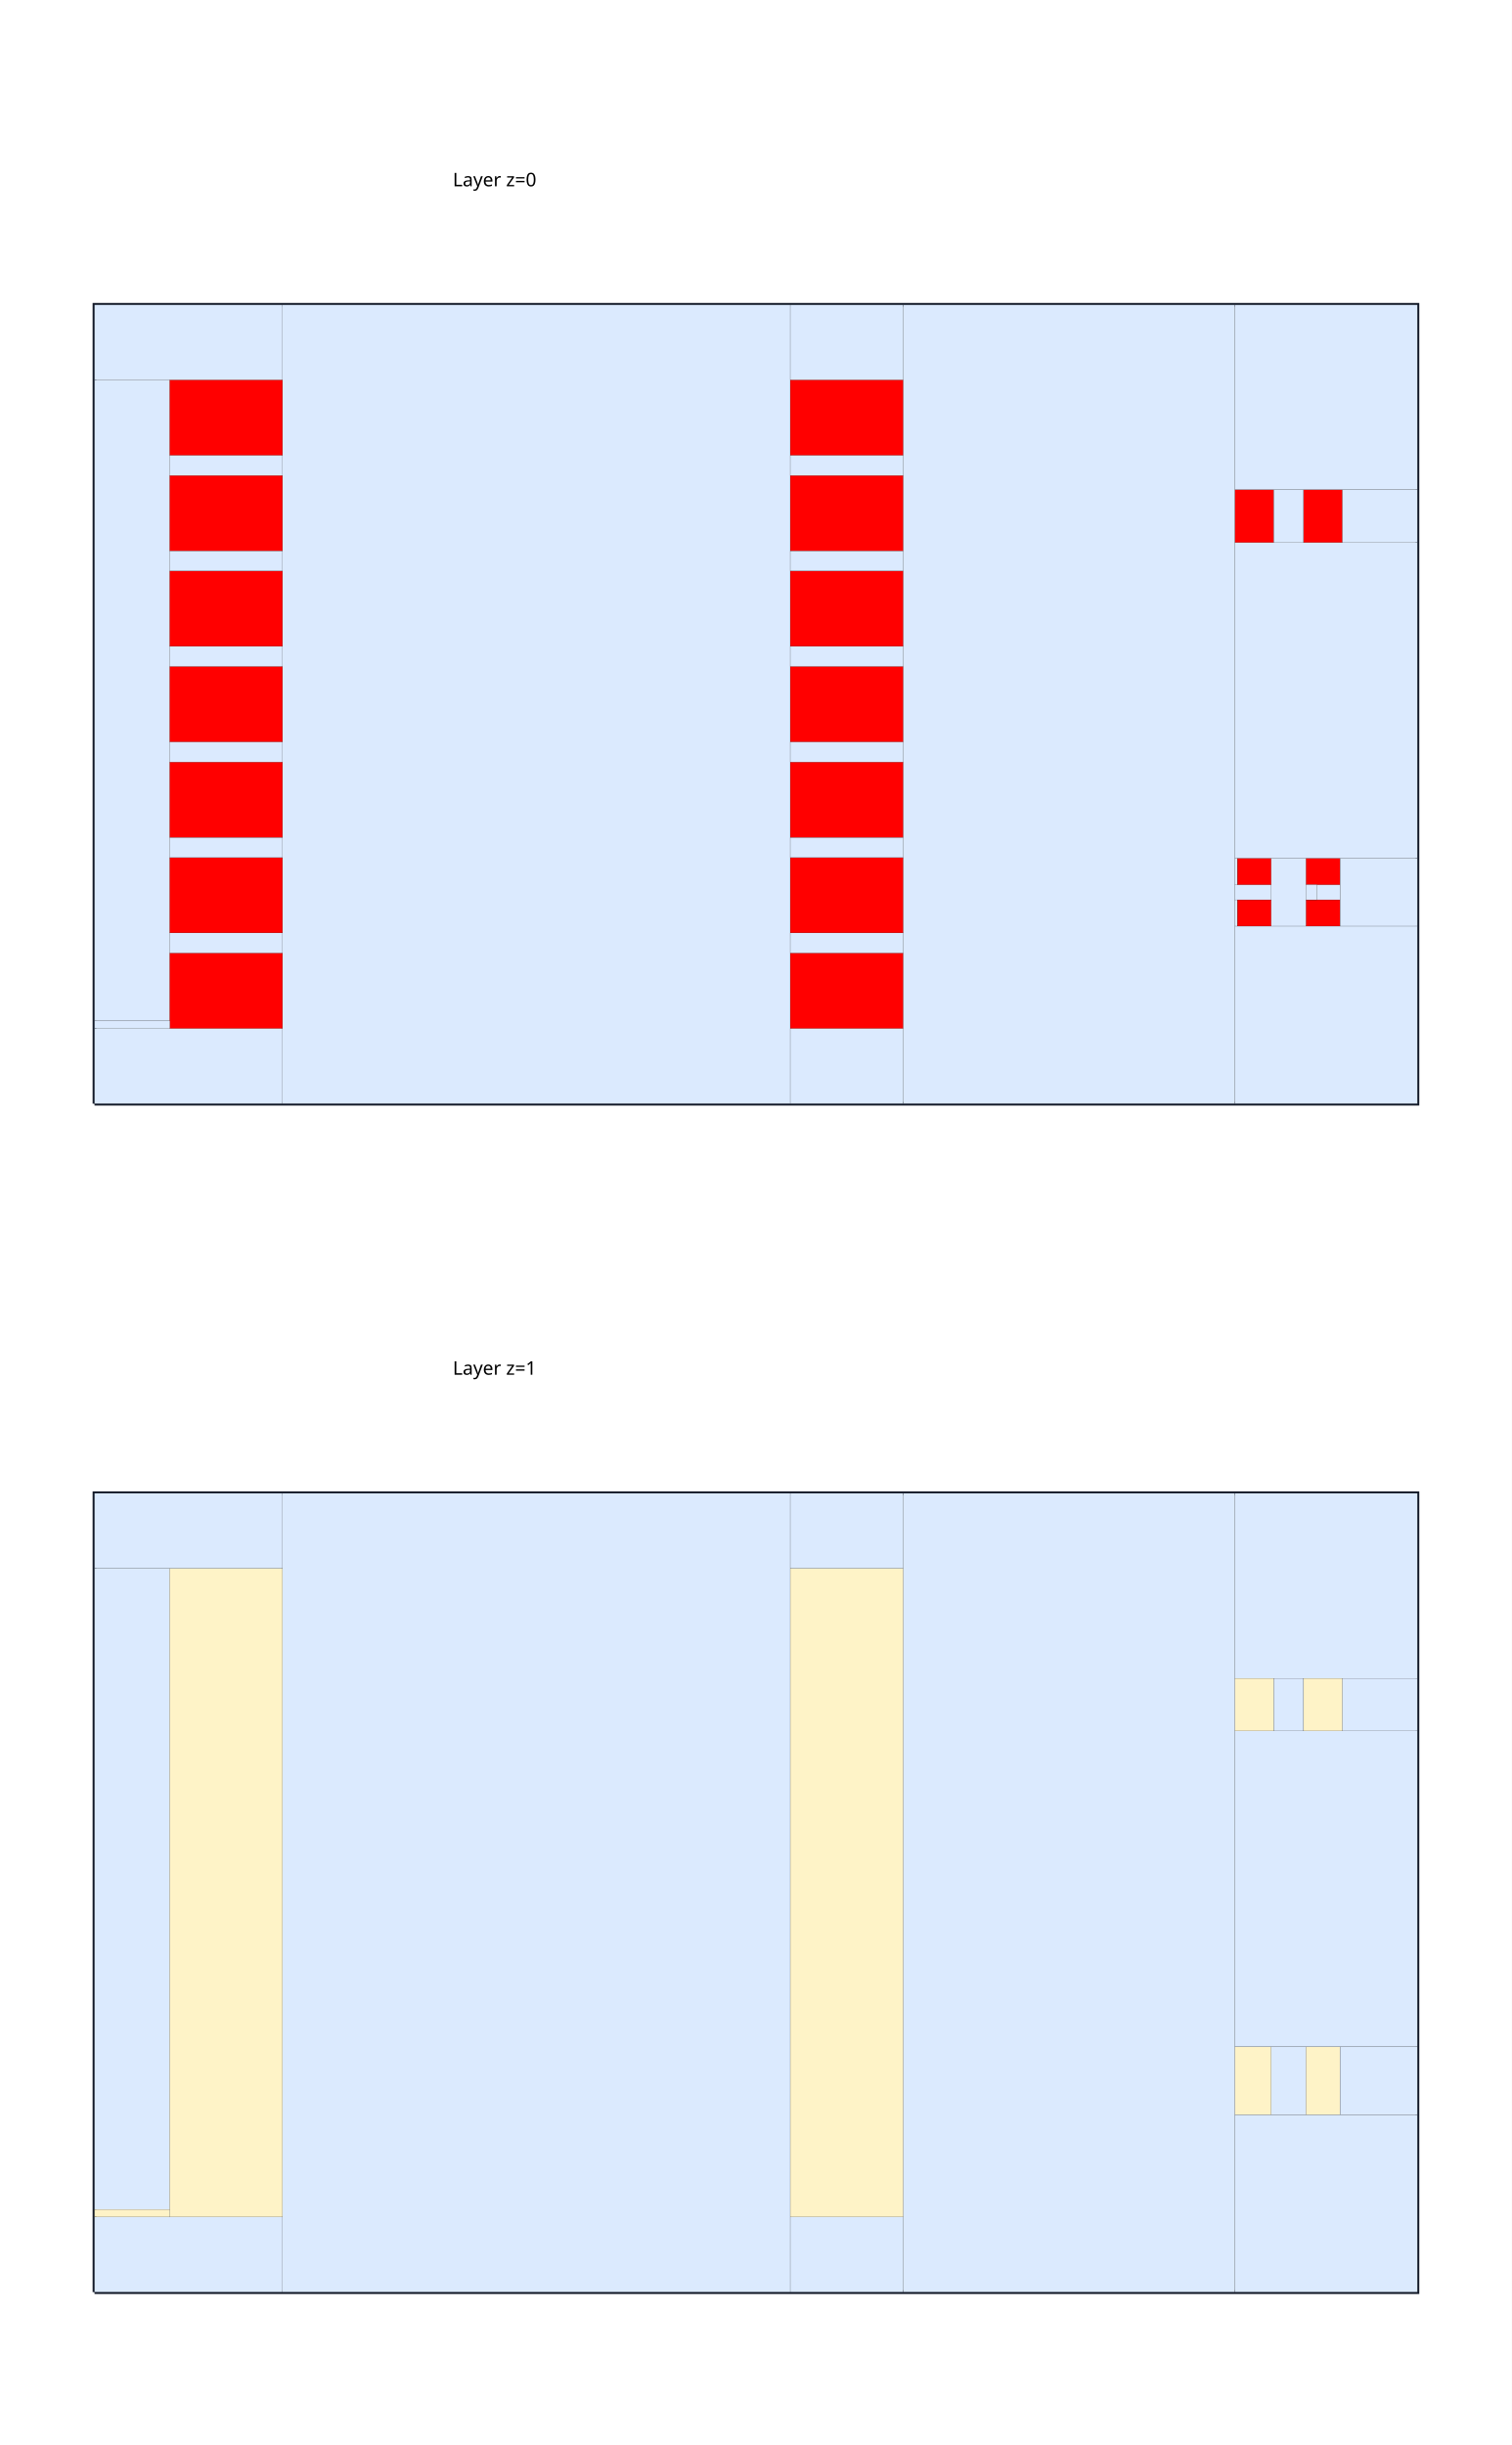
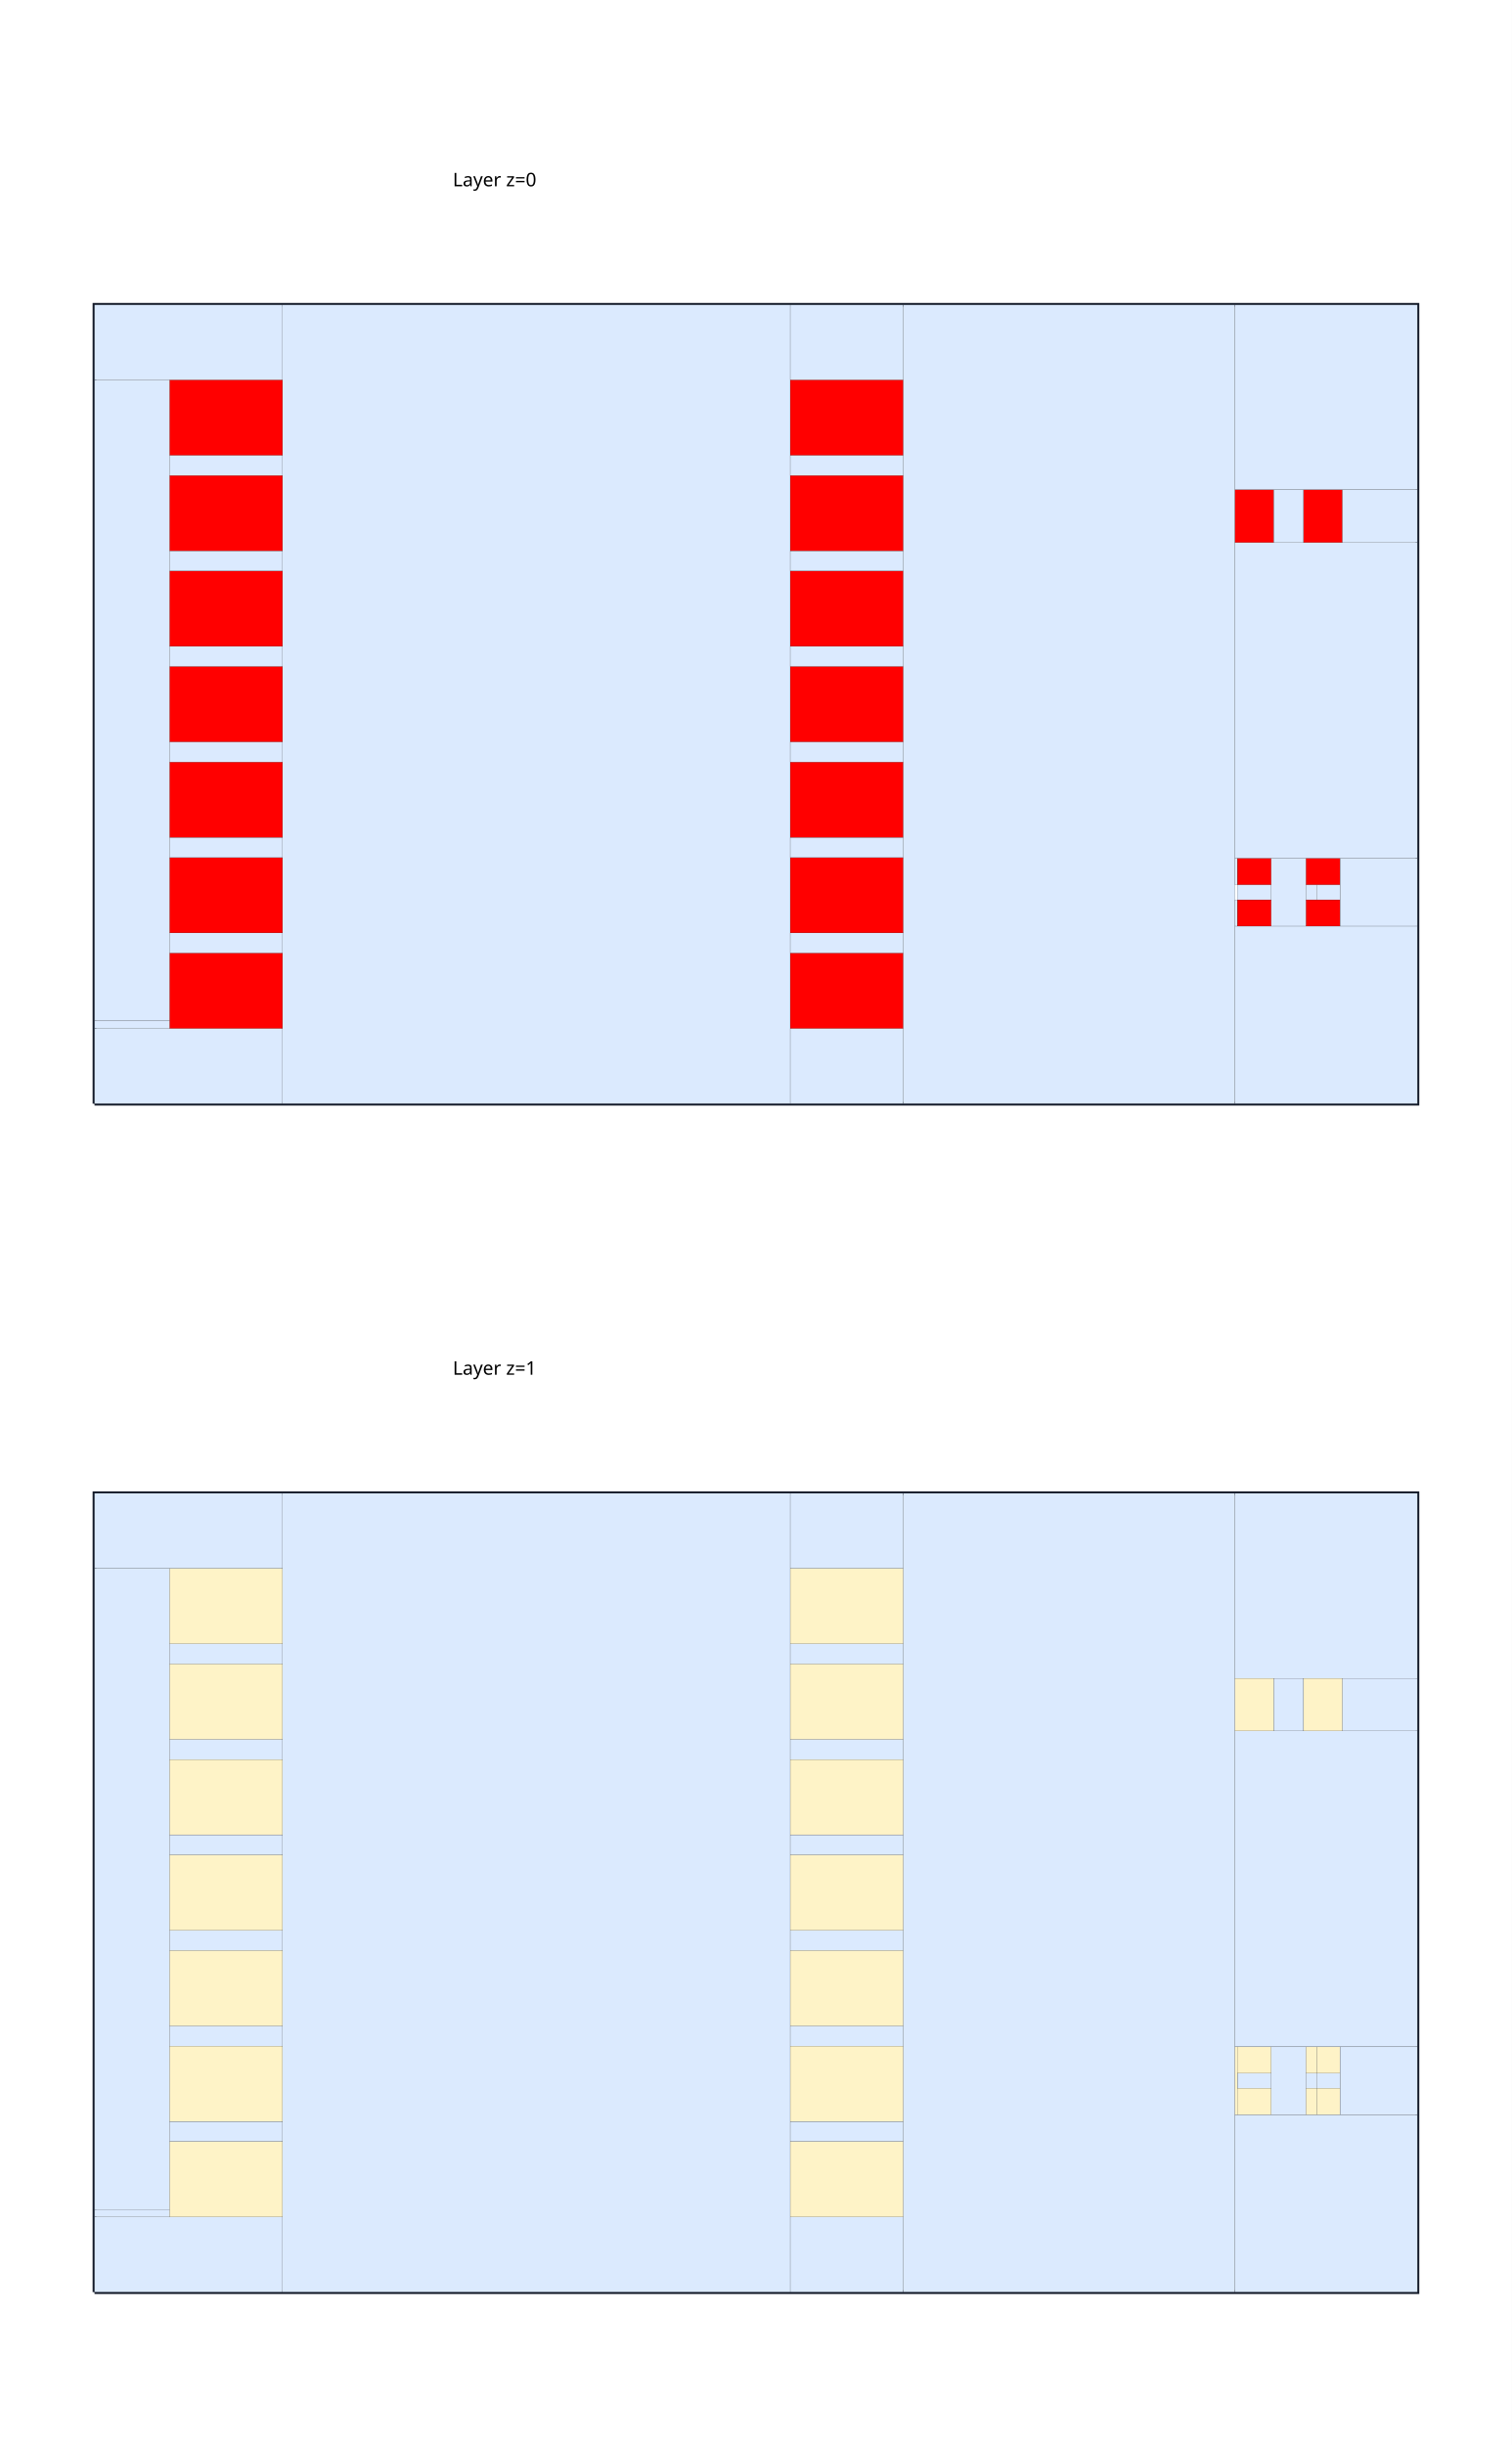
<svg xmlns="http://www.w3.org/2000/svg" width="640" height="1035" viewBox="0 0 640 1035">
  <rect width="100%" height="100%" fill="white" />
  <g>
    <polyline data-points="-11.749999999999998,-10.620000000000001 23.424999999999997,-10.620000000000001 23.424999999999997,10.620000000000001 -11.749999999999998,10.620000000000001 -11.749999999999998,-10.620000000000001" data-type="line" data-label="bounds" points="40,467.192 600,467.192 600,129.042 40,129.042 40,467.192" fill="none" stroke="#111827" stroke-width="1.592" />
  </g>
  <g>
    <polyline data-points="-11.749999999999998,-42.22 23.424999999999997,-42.22 23.424999999999997,-20.98 -11.749999999999998,-20.98 -11.749999999999998,-42.22" data-type="line" data-label="bounds" points="40,970.276 600,970.276 600,632.127 40,632.127 40,970.276" fill="none" stroke="#111827" stroke-width="1.592" />
  </g>
  <g>
    <rect data-type="rect" data-label="node" data-x="0" data-y="0" x="119.602" y="129.042" width="214.925" height="338.149" fill="#dbeafe" stroke="black" stroke-width="0.063" />
  </g>
  <g>
    <rect data-type="rect" data-label="node" data-x="14.1625" data-y="0" x="382.289" y="129.042" width="140.498" height="338.149" fill="#dbeafe" stroke="black" stroke-width="0.063" />
  </g>
  <g>
    <rect data-type="rect" data-label="node" data-x="21" data-y="-8.260017999999999" x="522.786" y="392.048" width="77.214" height="75.144" fill="#dbeafe" stroke="black" stroke-width="0.063" />
  </g>
  <g>
    <rect data-type="rect" data-label="node" data-x="21" data-y="0.1000179999999995" x="522.786" y="229.659" width="77.214" height="133.731" fill="#dbeafe" stroke="black" stroke-width="0.063" />
  </g>
  <g>
    <rect data-type="rect" data-label="node" data-x="21" data-y="8.16" x="522.786" y="129.042" width="77.214" height="78.328" fill="#dbeafe" stroke="black" stroke-width="0.063" />
  </g>
  <g>
    <rect data-type="rect" data-label="node" data-x="-9.25" data-y="9.62" x="40" y="129.042" width="79.602" height="31.841" fill="#dbeafe" stroke="black" stroke-width="0.063" />
  </g>
  <g>
    <rect data-type="rect" data-label="node" data-x="8.25" data-y="9.62" x="334.527" y="129.042" width="47.761" height="31.841" fill="#dbeafe" stroke="black" stroke-width="0.063" />
  </g>
  <g>
    <rect data-type="rect" data-label="node" data-x="-9.25" data-y="-9.62" x="40" y="435.351" width="79.602" height="31.841" fill="#dbeafe" stroke="black" stroke-width="0.063" />
  </g>
  <g>
    <rect data-type="rect" data-label="node" data-x="-10.75" data-y="0.09921950000000024" x="40" y="160.883" width="31.841" height="271.308" fill="#dbeafe" stroke="black" stroke-width="0.063" />
  </g>
  <g>
    <rect data-type="rect" data-label="node" data-x="8.25" data-y="-9.62" x="334.527" y="435.351" width="47.761" height="31.841" fill="#dbeafe" stroke="black" stroke-width="0.063" />
  </g>
  <g>
    <rect data-type="rect" data-label="node" data-x="20" data-y="-5" x="538.069" y="363.39" width="14.807" height="28.658" fill="#dbeafe" stroke="black" stroke-width="0.063" />
  </g>
  <g>
    <rect data-type="rect" data-label="node" data-x="20" data-y="5" x="539.104" y="207.371" width="12.736" height="22.289" fill="#dbeafe" stroke="black" stroke-width="0.063" />
  </g>
  <g>
    <rect data-type="rect" data-label="node" data-x="22.395016999999996" data-y="-5" x="567.205" y="363.39" width="32.795" height="28.658" fill="#dbeafe" stroke="black" stroke-width="0.063" />
  </g>
  <g>
    <rect data-type="rect" data-label="node" data-x="22.425" data-y="5" x="568.159" y="207.371" width="31.841" height="22.289" fill="#dbeafe" stroke="black" stroke-width="0.063" />
  </g>
  <g>
    <rect data-type="rect" data-label="node" data-x="-8.25" data-y="-6.35" x="71.841" y="394.913" width="47.761" height="8.597" fill="#dbeafe" stroke="black" stroke-width="0.063" />
  </g>
  <g>
    <rect data-type="rect" data-label="node" data-x="-8.25" data-y="-3.81" x="71.841" y="354.475" width="47.761" height="8.597" fill="#dbeafe" stroke="black" stroke-width="0.063" />
  </g>
  <g>
    <rect data-type="rect" data-label="node" data-x="-8.25" data-y="-1.27" x="71.841" y="314.037" width="47.761" height="8.597" fill="#dbeafe" stroke="black" stroke-width="0.063" />
  </g>
  <g>
    <rect data-type="rect" data-label="node" data-x="-8.25" data-y="1.27" x="71.841" y="273.6" width="47.761" height="8.597" fill="#dbeafe" stroke="black" stroke-width="0.063" />
  </g>
  <g>
    <rect data-type="rect" data-label="node" data-x="-8.25" data-y="3.81" x="71.841" y="233.162" width="47.761" height="8.597" fill="#dbeafe" stroke="black" stroke-width="0.063" />
  </g>
  <g>
    <rect data-type="rect" data-label="node" data-x="-8.25" data-y="6.35" x="71.841" y="192.724" width="47.761" height="8.597" fill="#dbeafe" stroke="black" stroke-width="0.063" />
  </g>
  <g>
    <rect data-type="rect" data-label="node" data-x="8.25" data-y="-6.35" x="334.527" y="394.913" width="47.761" height="8.597" fill="#dbeafe" stroke="black" stroke-width="0.063" />
  </g>
  <g>
    <rect data-type="rect" data-label="node" data-x="8.25" data-y="-3.81" x="334.527" y="354.475" width="47.761" height="8.597" fill="#dbeafe" stroke="black" stroke-width="0.063" />
  </g>
  <g>
    <rect data-type="rect" data-label="node" data-x="8.25" data-y="-1.27" x="334.527" y="314.037" width="47.761" height="8.597" fill="#dbeafe" stroke="black" stroke-width="0.063" />
  </g>
  <g>
    <rect data-type="rect" data-label="node" data-x="8.25" data-y="1.27" x="334.527" y="273.6" width="47.761" height="8.597" fill="#dbeafe" stroke="black" stroke-width="0.063" />
  </g>
  <g>
    <rect data-type="rect" data-label="node" data-x="8.25" data-y="3.81" x="334.527" y="233.162" width="47.761" height="8.597" fill="#dbeafe" stroke="black" stroke-width="0.063" />
  </g>
  <g>
    <rect data-type="rect" data-label="node" data-x="8.25" data-y="6.35" x="334.527" y="192.724" width="47.761" height="8.597" fill="#dbeafe" stroke="black" stroke-width="0.063" />
  </g>
  <g>
-     <rect data-type="rect" data-label="node" data-x="19.054982" data-y="-5.0000005000000005" x="522.786" y="374.534" width="15.283" height="6.369" fill="#dbeafe" stroke="black" stroke-width="0.063" />
+     <rect data-type="rect" data-label="node" data-x="19.084964950000007" data-y="-5.0000005000000005" x="523.741" y="374.534" width="14.328" height="6.369" fill="#dbeafe" stroke="black" stroke-width="0.063" />
+   </g>
+   <g>
+     <rect data-type="rect" data-label="node" data-x="20.607423499999996" data-y="-5" x="552.876" y="374.534" width="4.534" height="6.369" fill="#dbeafe" stroke="black" stroke-width="0.063" />
  </g>
  <g>
    <rect data-type="rect" data-label="node" data-x="21.057422499999998" data-y="-5.0000005000000005" x="557.41" y="374.534" width="9.795" height="6.369" fill="#dbeafe" stroke="black" stroke-width="0.063" />
  </g>
  <g>
+     <rect data-type="rect" data-label="node" data-x="-10.75" data-y="-8.520781" x="40" y="432.192" width="31.841" height="3.159" fill="#dbeafe" stroke="black" stroke-width="0.063" />
+   </g>
+   <g>
    <rect data-type="rect" data-label="node" data-x="-8.25" data-y="7.620000000000001" x="71.841" y="160.883" width="47.761" height="31.841" fill="red" stroke="black" stroke-width="0.063" />
  </g>
  <g>
    <rect data-type="rect" data-label="node" data-x="-8.25" data-y="5.08" x="71.841" y="201.321" width="47.761" height="31.841" fill="red" stroke="black" stroke-width="0.063" />
  </g>
  <g>
    <rect data-type="rect" data-label="node" data-x="-8.25" data-y="2.54" x="71.841" y="241.759" width="47.761" height="31.841" fill="red" stroke="black" stroke-width="0.063" />
  </g>
  <g>
    <rect data-type="rect" data-label="node" data-x="-8.25" data-y="0" x="71.841" y="282.197" width="47.761" height="31.841" fill="red" stroke="black" stroke-width="0.063" />
  </g>
  <g>
    <rect data-type="rect" data-label="node" data-x="-8.25" data-y="-2.54" x="71.841" y="322.634" width="47.761" height="31.841" fill="red" stroke="black" stroke-width="0.063" />
  </g>
  <g>
    <rect data-type="rect" data-label="node" data-x="-8.25" data-y="-5.079999999999999" x="71.841" y="363.072" width="47.761" height="31.841" fill="red" stroke="black" stroke-width="0.063" />
  </g>
  <g>
    <rect data-type="rect" data-label="node" data-x="-8.25" data-y="-7.620000000000001" x="71.841" y="403.51" width="47.761" height="31.841" fill="red" stroke="black" stroke-width="0.063" />
  </g>
  <g>
    <rect data-type="rect" data-label="node" data-x="8.25" data-y="7.620000000000001" x="334.527" y="160.883" width="47.761" height="31.841" fill="red" stroke="black" stroke-width="0.063" />
  </g>
  <g>
    <rect data-type="rect" data-label="node" data-x="8.25" data-y="5.08" x="334.527" y="201.321" width="47.761" height="31.841" fill="red" stroke="black" stroke-width="0.063" />
  </g>
  <g>
    <rect data-type="rect" data-label="node" data-x="8.25" data-y="2.54" x="334.527" y="241.759" width="47.761" height="31.841" fill="red" stroke="black" stroke-width="0.063" />
  </g>
  <g>
    <rect data-type="rect" data-label="node" data-x="8.25" data-y="0" x="334.527" y="282.197" width="47.761" height="31.841" fill="red" stroke="black" stroke-width="0.063" />
  </g>
  <g>
    <rect data-type="rect" data-label="node" data-x="8.25" data-y="-2.54" x="334.527" y="322.634" width="47.761" height="31.841" fill="red" stroke="black" stroke-width="0.063" />
  </g>
  <g>
    <rect data-type="rect" data-label="node" data-x="8.25" data-y="-5.079999999999999" x="334.527" y="363.072" width="47.761" height="31.841" fill="red" stroke="black" stroke-width="0.063" />
  </g>
  <g>
    <rect data-type="rect" data-label="node" data-x="8.25" data-y="-7.620000000000001" x="334.527" y="403.51" width="47.761" height="31.841" fill="red" stroke="black" stroke-width="0.063" />
  </g>
  <g>
    <rect data-type="rect" data-label="node" data-x="19.0875" data-y="5" x="522.786" y="207.371" width="16.318" height="22.289" fill="red" stroke="black" stroke-width="0.063" />
  </g>
  <g>
    <rect data-type="rect" data-label="node" data-x="20.9125" data-y="5" x="551.841" y="207.371" width="16.318" height="22.289" fill="red" stroke="black" stroke-width="0.063" />
  </g>
  <g>
    <rect data-type="rect" data-label="node" data-x="19.08496500000001" data-y="-4.449963000000025" x="523.741" y="363.39" width="14.328" height="11.144" fill="red" stroke="black" stroke-width="0.063" />
  </g>
  <g>
    <rect data-type="rect" data-label="node" data-x="19.08496500000001" data-y="-5.550036999999975" x="523.741" y="380.904" width="14.328" height="11.144" fill="red" stroke="black" stroke-width="0.063" />
  </g>
  <g>
    <rect data-type="rect" data-label="node" data-x="20.91503499999999" data-y="-5.550036999999975" x="552.876" y="380.904" width="14.328" height="11.144" fill="red" stroke="black" stroke-width="0.063" />
  </g>
  <g>
    <rect data-type="rect" data-label="node" data-x="20.91503499999999" data-y="-4.449963000000025" x="552.876" y="363.39" width="14.328" height="11.144" fill="red" stroke="black" stroke-width="0.063" />
  </g>
  <g>
    <rect data-type="rect" data-label="node" data-x="18.604982950000007" data-y="-5.550037" x="522.786" y="380.904" width="0.955" height="11.144" fill="#dbeafe" stroke="black" stroke-width="0.063" />
  </g>
  <g>
    <rect data-type="rect" data-label="node" data-x="18.604982950000007" data-y="-4.4499635" x="522.786" y="363.39" width="0.955" height="11.144" fill="#dbeafe" stroke="black" stroke-width="0.063" />
  </g>
  <g>
-     <rect data-type="rect" data-label="node" data-x="-10.75" data-y="-8.520781" x="40" y="432.192" width="31.841" height="3.159" fill="#dbeafe" stroke="black" stroke-width="0.063" />
-   </g>
-   <g>
-     <rect data-type="rect" data-label="node" data-x="20.607423499999996" data-y="-5" x="552.876" y="374.534" width="4.534" height="6.369" fill="#dbeafe" stroke="black" stroke-width="0.063" />
-   </g>
-   <g>
    <rect data-type="rect" data-label="node" data-x="0" data-y="-31.6" x="119.602" y="632.127" width="214.925" height="338.149" fill="#dbeafe" stroke="black" stroke-width="0.063" />
  </g>
  <g>
    <rect data-type="rect" data-label="node" data-x="14.1625" data-y="-31.6" x="382.289" y="632.127" width="140.498" height="338.149" fill="#dbeafe" stroke="black" stroke-width="0.063" />
  </g>
  <g>
    <rect data-type="rect" data-label="node" data-x="21" data-y="-39.860018" x="522.786" y="895.132" width="77.214" height="75.144" fill="#dbeafe" stroke="black" stroke-width="0.063" />
  </g>
  <g>
    <rect data-type="rect" data-label="node" data-x="21" data-y="-31.499982000000003" x="522.786" y="732.744" width="77.214" height="133.731" fill="#dbeafe" stroke="black" stroke-width="0.063" />
  </g>
  <g>
    <rect data-type="rect" data-label="node" data-x="21" data-y="-23.44" x="522.786" y="632.127" width="77.214" height="78.328" fill="#dbeafe" stroke="black" stroke-width="0.063" />
  </g>
  <g>
    <rect data-type="rect" data-label="node" data-x="-9.25" data-y="-21.980000000000004" x="40" y="632.127" width="79.602" height="31.841" fill="#dbeafe" stroke="black" stroke-width="0.063" />
  </g>
  <g>
    <rect data-type="rect" data-label="node" data-x="8.25" data-y="-21.980000000000004" x="334.527" y="632.127" width="47.761" height="31.841" fill="#dbeafe" stroke="black" stroke-width="0.063" />
  </g>
  <g>
    <rect data-type="rect" data-label="node" data-x="-9.25" data-y="-41.22" x="40" y="938.435" width="79.602" height="31.841" fill="#dbeafe" stroke="black" stroke-width="0.063" />
  </g>
  <g>
    <rect data-type="rect" data-label="node" data-x="-10.75" data-y="-31.5007805" x="40" y="663.968" width="31.841" height="271.308" fill="#dbeafe" stroke="black" stroke-width="0.063" />
  </g>
  <g>
    <rect data-type="rect" data-label="node" data-x="8.25" data-y="-41.22" x="334.527" y="938.435" width="47.761" height="31.841" fill="#dbeafe" stroke="black" stroke-width="0.063" />
  </g>
  <g>
    <rect data-type="rect" data-label="node" data-x="20" data-y="-36.6" x="538.069" y="866.475" width="14.807" height="28.658" fill="#dbeafe" stroke="black" stroke-width="0.063" />
  </g>
  <g>
    <rect data-type="rect" data-label="node" data-x="20" data-y="-26.6" x="539.104" y="710.455" width="12.736" height="22.289" fill="#dbeafe" stroke="black" stroke-width="0.063" />
  </g>
  <g>
    <rect data-type="rect" data-label="node" data-x="22.395016999999996" data-y="-36.6" x="567.205" y="866.475" width="32.795" height="28.658" fill="#dbeafe" stroke="black" stroke-width="0.063" />
  </g>
  <g>
    <rect data-type="rect" data-label="node" data-x="22.425" data-y="-26.6" x="568.159" y="710.455" width="31.841" height="22.289" fill="#dbeafe" stroke="black" stroke-width="0.063" />
  </g>
  <g>
-     <rect data-type="rect" data-label="node" data-x="-8.25" data-y="-31.6" x="71.841" y="663.968" width="47.761" height="274.468" fill="#fef3c7" stroke="black" stroke-width="0.063" />
-   </g>
-   <g>
-     <rect data-type="rect" data-label="node" data-x="8.25" data-y="-31.6" x="334.527" y="663.968" width="47.761" height="274.468" fill="#fef3c7" stroke="black" stroke-width="0.063" />
-   </g>
-   <g>
-     <rect data-type="rect" data-label="node" data-x="19.054982" data-y="-36.6" x="522.786" y="866.475" width="15.283" height="28.658" fill="#fef3c7" stroke="black" stroke-width="0.063" />
+     <rect data-type="rect" data-label="node" data-x="-8.25" data-y="-37.95" x="71.841" y="897.998" width="47.761" height="8.597" fill="#dbeafe" stroke="black" stroke-width="0.063" />
+   </g>
+   <g>
+     <rect data-type="rect" data-label="node" data-x="-8.25" data-y="-35.410000000000004" x="71.841" y="857.56" width="47.761" height="8.597" fill="#dbeafe" stroke="black" stroke-width="0.063" />
+   </g>
+   <g>
+     <rect data-type="rect" data-label="node" data-x="-8.25" data-y="-32.870000000000005" x="71.841" y="817.122" width="47.761" height="8.597" fill="#dbeafe" stroke="black" stroke-width="0.063" />
+   </g>
+   <g>
+     <rect data-type="rect" data-label="node" data-x="-8.25" data-y="-30.330000000000002" x="71.841" y="776.684" width="47.761" height="8.597" fill="#dbeafe" stroke="black" stroke-width="0.063" />
+   </g>
+   <g>
+     <rect data-type="rect" data-label="node" data-x="-8.25" data-y="-27.790000000000003" x="71.841" y="736.246" width="47.761" height="8.597" fill="#dbeafe" stroke="black" stroke-width="0.063" />
+   </g>
+   <g>
+     <rect data-type="rect" data-label="node" data-x="-8.25" data-y="-25.25" x="71.841" y="695.808" width="47.761" height="8.597" fill="#dbeafe" stroke="black" stroke-width="0.063" />
+   </g>
+   <g>
+     <rect data-type="rect" data-label="node" data-x="8.25" data-y="-37.95" x="334.527" y="897.998" width="47.761" height="8.597" fill="#dbeafe" stroke="black" stroke-width="0.063" />
+   </g>
+   <g>
+     <rect data-type="rect" data-label="node" data-x="8.25" data-y="-35.410000000000004" x="334.527" y="857.56" width="47.761" height="8.597" fill="#dbeafe" stroke="black" stroke-width="0.063" />
+   </g>
+   <g>
+     <rect data-type="rect" data-label="node" data-x="8.25" data-y="-32.870000000000005" x="334.527" y="817.122" width="47.761" height="8.597" fill="#dbeafe" stroke="black" stroke-width="0.063" />
+   </g>
+   <g>
+     <rect data-type="rect" data-label="node" data-x="8.25" data-y="-30.330000000000002" x="334.527" y="776.684" width="47.761" height="8.597" fill="#dbeafe" stroke="black" stroke-width="0.063" />
+   </g>
+   <g>
+     <rect data-type="rect" data-label="node" data-x="8.25" data-y="-27.790000000000003" x="334.527" y="736.246" width="47.761" height="8.597" fill="#dbeafe" stroke="black" stroke-width="0.063" />
+   </g>
+   <g>
+     <rect data-type="rect" data-label="node" data-x="8.25" data-y="-25.25" x="334.527" y="695.808" width="47.761" height="8.597" fill="#dbeafe" stroke="black" stroke-width="0.063" />
+   </g>
+   <g>
+     <rect data-type="rect" data-label="node" data-x="19.084964950000007" data-y="-36.6000005" x="523.741" y="877.619" width="14.328" height="6.369" fill="#dbeafe" stroke="black" stroke-width="0.063" />
+   </g>
+   <g>
+     <rect data-type="rect" data-label="node" data-x="20.607423499999996" data-y="-36.6" x="552.876" y="877.619" width="4.534" height="6.369" fill="#dbeafe" stroke="black" stroke-width="0.063" />
+   </g>
+   <g>
+     <rect data-type="rect" data-label="node" data-x="21.057422499999998" data-y="-36.6000005" x="557.41" y="877.619" width="9.795" height="6.369" fill="#dbeafe" stroke="black" stroke-width="0.063" />
+   </g>
+   <g>
+     <rect data-type="rect" data-label="node" data-x="-10.75" data-y="-40.120781" x="40" y="935.276" width="31.841" height="3.159" fill="#dbeafe" stroke="black" stroke-width="0.063" />
+   </g>
+   <g>
+     <rect data-type="rect" data-label="node" data-x="-8.25" data-y="-39.22" x="71.841" y="906.595" width="47.761" height="31.841" fill="#fef3c7" stroke="black" stroke-width="0.063" />
+   </g>
+   <g>
+     <rect data-type="rect" data-label="node" data-x="-8.25" data-y="-36.68" x="71.841" y="866.157" width="47.761" height="31.841" fill="#fef3c7" stroke="black" stroke-width="0.063" />
+   </g>
+   <g>
+     <rect data-type="rect" data-label="node" data-x="-8.25" data-y="-34.14" x="71.841" y="825.719" width="47.761" height="31.841" fill="#fef3c7" stroke="black" stroke-width="0.063" />
+   </g>
+   <g>
+     <rect data-type="rect" data-label="node" data-x="-8.25" data-y="-31.6" x="71.841" y="785.281" width="47.761" height="31.841" fill="#fef3c7" stroke="black" stroke-width="0.063" />
+   </g>
+   <g>
+     <rect data-type="rect" data-label="node" data-x="-8.25" data-y="-29.060000000000002" x="71.841" y="744.843" width="47.761" height="31.841" fill="#fef3c7" stroke="black" stroke-width="0.063" />
+   </g>
+   <g>
+     <rect data-type="rect" data-label="node" data-x="-8.25" data-y="-26.520000000000003" x="71.841" y="704.405" width="47.761" height="31.841" fill="#fef3c7" stroke="black" stroke-width="0.063" />
+   </g>
+   <g>
+     <rect data-type="rect" data-label="node" data-x="-8.25" data-y="-23.98" x="71.841" y="663.968" width="47.761" height="31.841" fill="#fef3c7" stroke="black" stroke-width="0.063" />
+   </g>
+   <g>
+     <rect data-type="rect" data-label="node" data-x="8.25" data-y="-39.22" x="334.527" y="906.595" width="47.761" height="31.841" fill="#fef3c7" stroke="black" stroke-width="0.063" />
+   </g>
+   <g>
+     <rect data-type="rect" data-label="node" data-x="8.25" data-y="-36.68" x="334.527" y="866.157" width="47.761" height="31.841" fill="#fef3c7" stroke="black" stroke-width="0.063" />
+   </g>
+   <g>
+     <rect data-type="rect" data-label="node" data-x="8.25" data-y="-34.14" x="334.527" y="825.719" width="47.761" height="31.841" fill="#fef3c7" stroke="black" stroke-width="0.063" />
+   </g>
+   <g>
+     <rect data-type="rect" data-label="node" data-x="8.25" data-y="-31.6" x="334.527" y="785.281" width="47.761" height="31.841" fill="#fef3c7" stroke="black" stroke-width="0.063" />
+   </g>
+   <g>
+     <rect data-type="rect" data-label="node" data-x="8.25" data-y="-29.060000000000002" x="334.527" y="744.843" width="47.761" height="31.841" fill="#fef3c7" stroke="black" stroke-width="0.063" />
+   </g>
+   <g>
+     <rect data-type="rect" data-label="node" data-x="8.25" data-y="-26.520000000000003" x="334.527" y="704.405" width="47.761" height="31.841" fill="#fef3c7" stroke="black" stroke-width="0.063" />
+   </g>
+   <g>
+     <rect data-type="rect" data-label="node" data-x="8.25" data-y="-23.98" x="334.527" y="663.968" width="47.761" height="31.841" fill="#fef3c7" stroke="black" stroke-width="0.063" />
+   </g>
+   <g>
+     <rect data-type="rect" data-label="node" data-x="18.604982950000007" data-y="-36.6" x="522.786" y="866.475" width="0.955" height="28.658" fill="#fef3c7" stroke="black" stroke-width="0.063" />
+   </g>
+   <g>
+     <rect data-type="rect" data-label="node" data-x="19.084964950000007" data-y="-37.150037000000005" x="523.741" y="883.988" width="14.328" height="11.144" fill="#fef3c7" stroke="black" stroke-width="0.063" />
+   </g>
+   <g>
+     <rect data-type="rect" data-label="node" data-x="19.084964950000007" data-y="-36.049963500000004" x="523.741" y="866.475" width="14.328" height="11.144" fill="#fef3c7" stroke="black" stroke-width="0.063" />
  </g>
  <g>
    <rect data-type="rect" data-label="node" data-x="19.0875" data-y="-26.6" x="522.786" y="710.455" width="16.318" height="22.289" fill="#fef3c7" stroke="black" stroke-width="0.063" />
  </g>
  <g>
    <rect data-type="rect" data-label="node" data-x="20.912499999999998" data-y="-26.6" x="551.841" y="710.455" width="16.318" height="22.289" fill="#fef3c7" stroke="black" stroke-width="0.063" />
  </g>
  <g>
-     <rect data-type="rect" data-label="node" data-x="20.915034999999996" data-y="-36.6" x="552.876" y="866.475" width="14.328" height="28.658" fill="#fef3c7" stroke="black" stroke-width="0.063" />
-   </g>
-   <g>
-     <rect data-type="rect" data-label="node" data-x="-10.75" data-y="-40.120781" x="40" y="935.276" width="31.841" height="3.159" fill="#fef3c7" stroke="black" stroke-width="0.063" />
+     <rect data-type="rect" data-label="node" data-x="21.057422499999998" data-y="-37.150037000000005" x="557.41" y="883.988" width="9.795" height="11.144" fill="#fef3c7" stroke="black" stroke-width="0.063" />
+   </g>
+   <g>
+     <rect data-type="rect" data-label="node" data-x="21.057422499999998" data-y="-36.049963500000004" x="557.41" y="866.475" width="9.795" height="11.144" fill="#fef3c7" stroke="black" stroke-width="0.063" />
+   </g>
+   <g>
+     <rect data-type="rect" data-label="node" data-x="20.607423499999996" data-y="-37.15003684999999" x="552.876" y="883.988" width="4.534" height="11.144" fill="#fef3c7" stroke="black" stroke-width="0.063" />
+   </g>
+   <g>
+     <rect data-type="rect" data-label="node" data-x="20.607423499999996" data-y="-36.04996315000001" x="552.876" y="866.475" width="4.534" height="11.144" fill="#fef3c7" stroke="black" stroke-width="0.063" />
  </g>
  <text data-type="text" data-label="Layer z=0" data-x="0" data-y="14.159999999999998" x="227.065" y="72.684" fill="black" font-size="7.96" font-family="sans-serif" text-anchor="end" dominant-baseline="text-before-edge">Layer z=0</text>
  <text data-type="text" data-label="Layer z=1" data-x="0" data-y="-17.440000000000005" x="227.065" y="575.769" fill="black" font-size="7.96" font-family="sans-serif" text-anchor="end" dominant-baseline="text-before-edge">Layer z=1</text>
  <g id="crosshair" style="display: none">
    <line id="crosshair-h" y1="0" y2="1035" stroke="#666" stroke-width="0.5" />
    <line id="crosshair-v" x1="0" x2="640" stroke="#666" stroke-width="0.5" />
    <text id="coordinates" font-family="monospace" font-size="12" fill="#666" />
  </g>
</svg>
